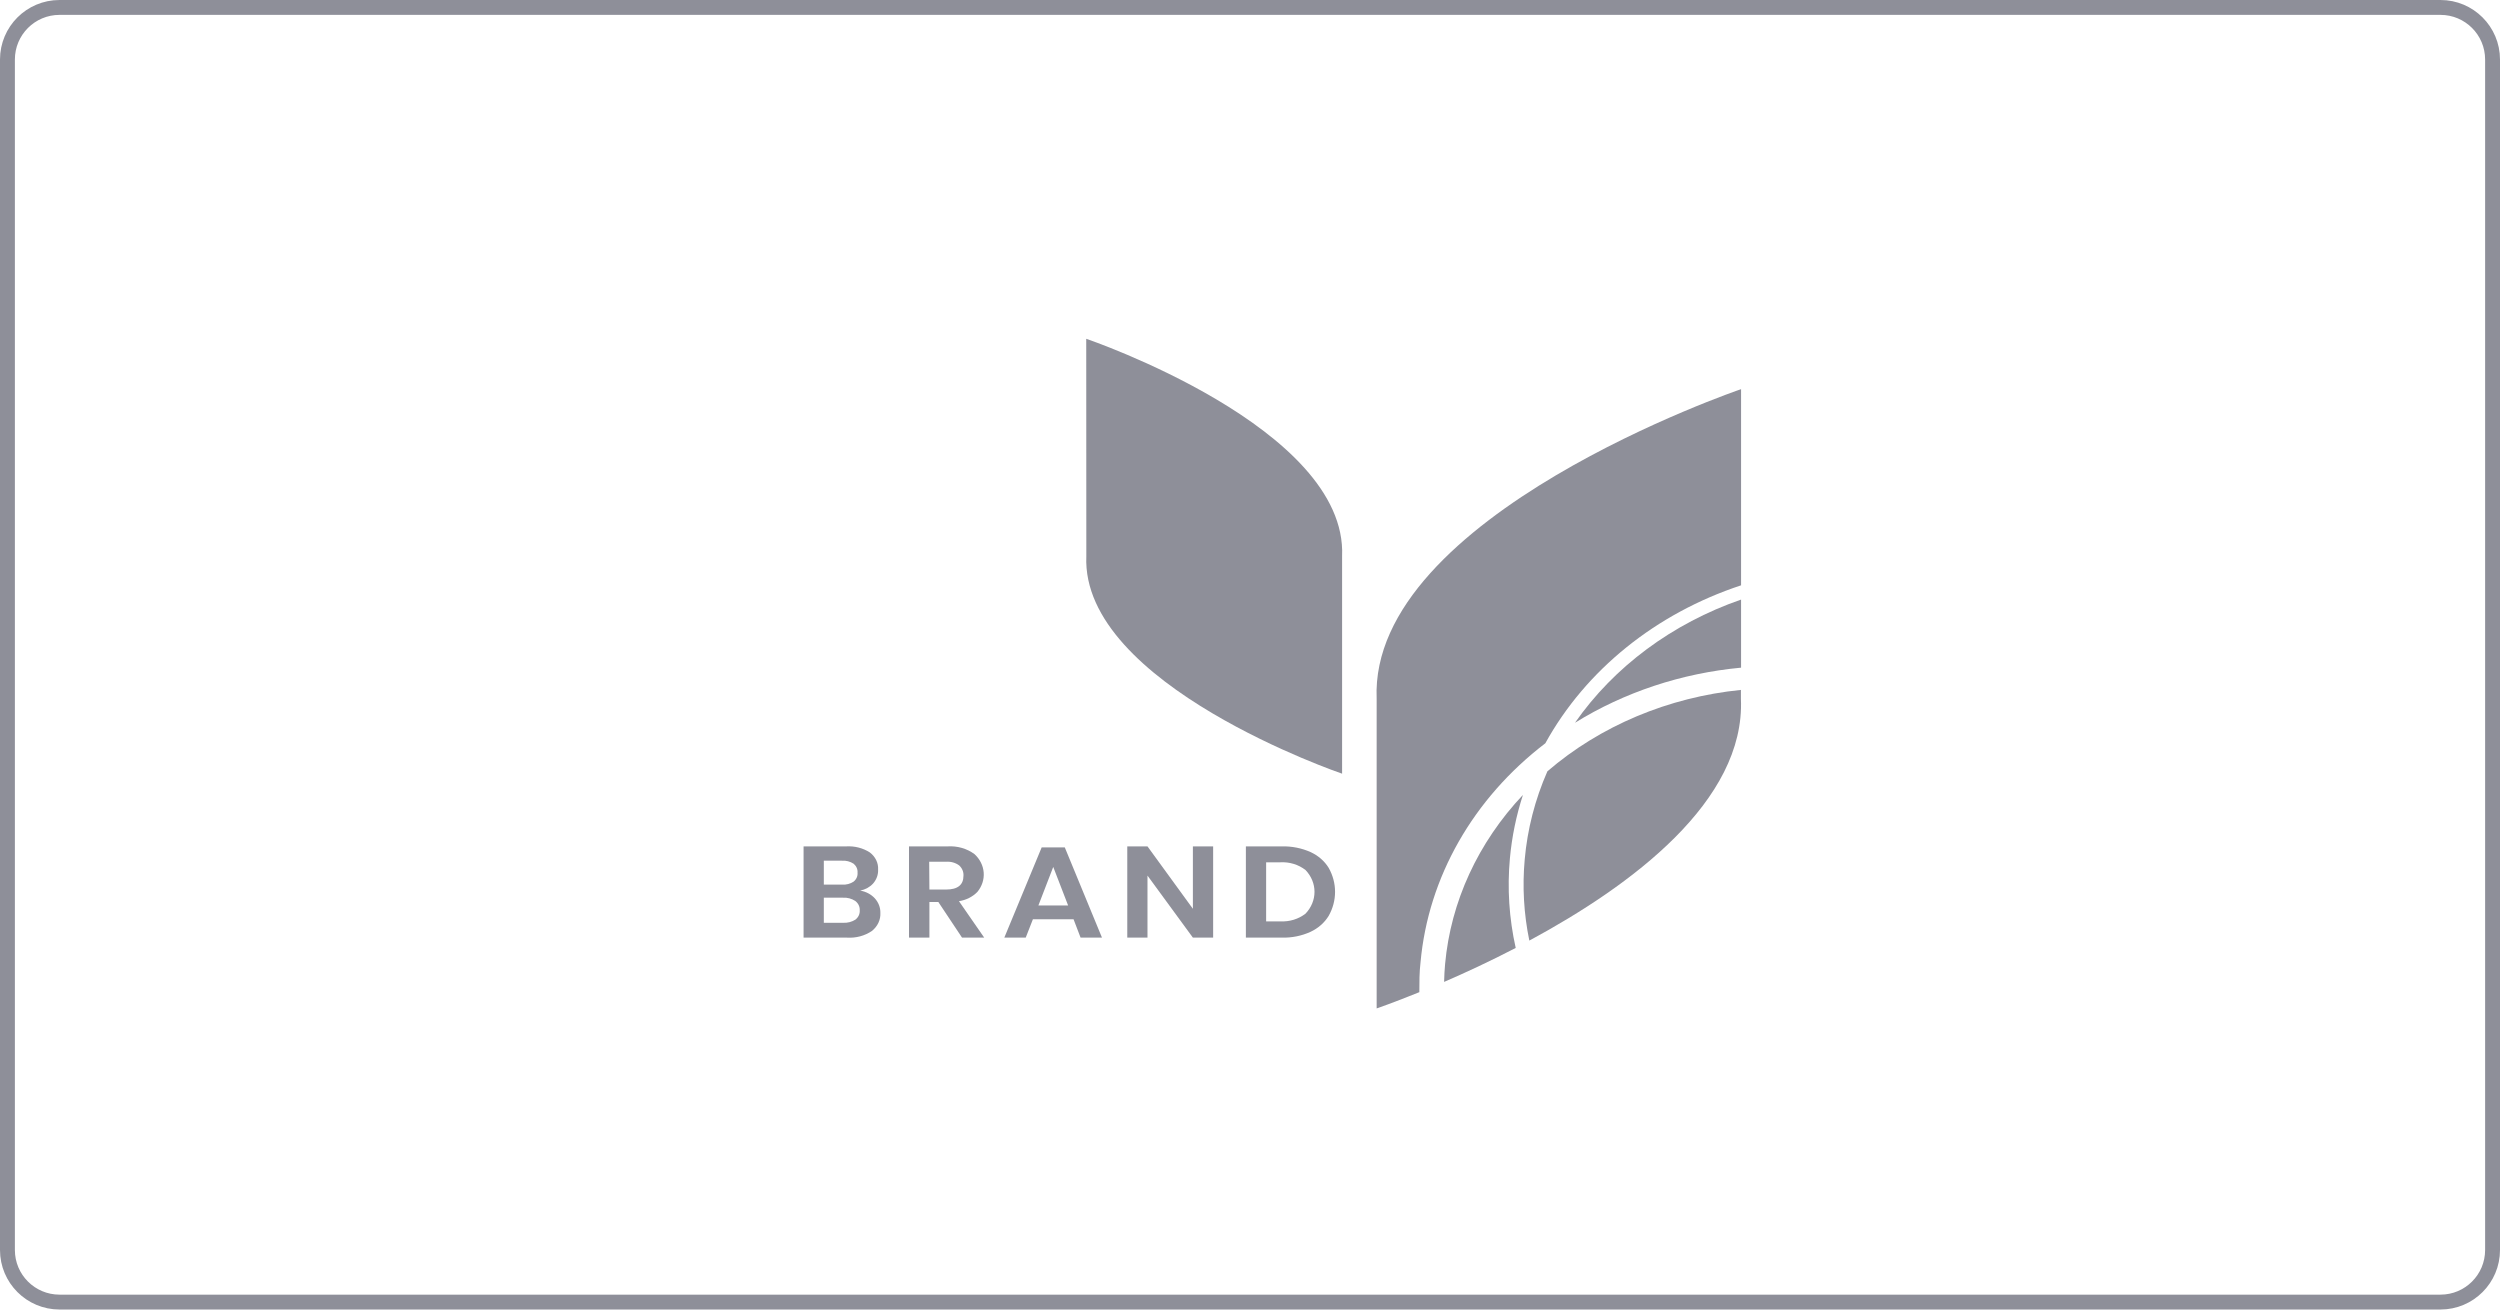
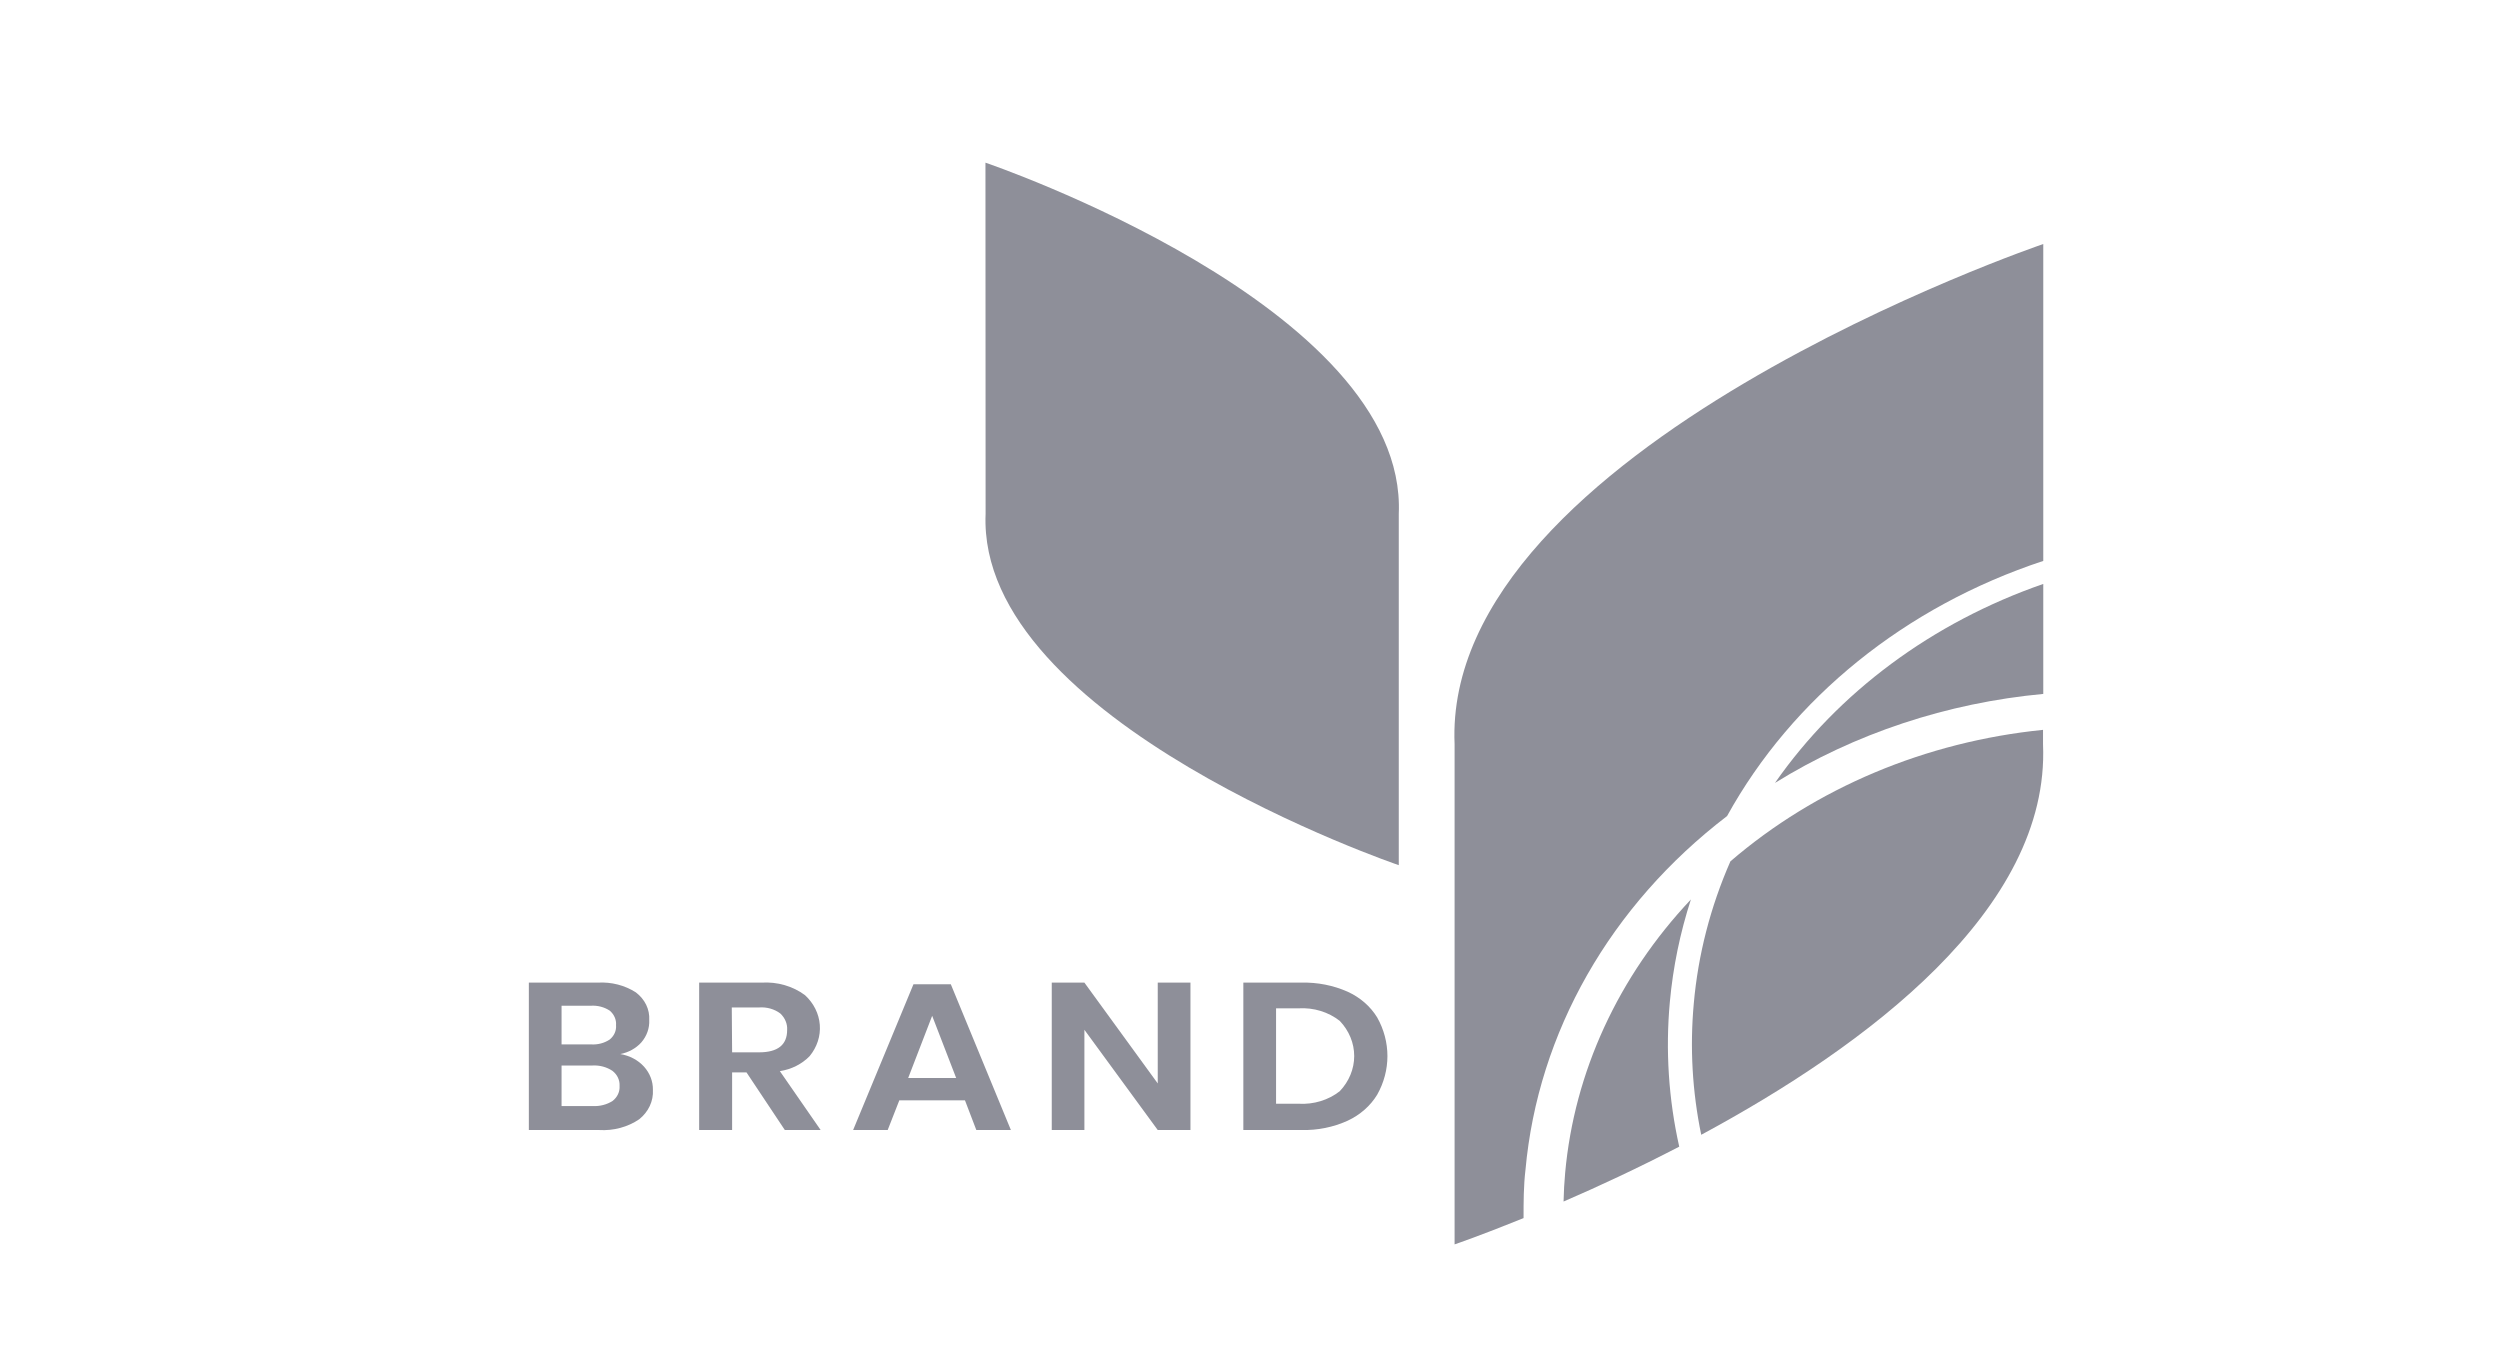
- <svg xmlns="http://www.w3.org/2000/svg" width="168" height="88" viewBox="0 0 168 88" fill="none">
-   <rect x="0.5" y="0.5" width="167" height="87" rx="3.5" stroke="#8E8F99" />
-   <path d="M58.792 60.373C59.037 60.647 59.168 60.989 59.161 61.341C59.174 61.57 59.129 61.799 59.03 62.011C58.931 62.222 58.78 62.411 58.589 62.563C58.112 62.887 57.521 63.046 56.925 63.009H54V56.877H56.865C57.431 56.843 57.992 56.987 58.453 57.284C58.638 57.424 58.784 57.6 58.88 57.799C58.977 57.998 59.021 58.215 59.008 58.432C59.025 58.77 58.907 59.103 58.675 59.369C58.453 59.613 58.146 59.782 57.804 59.849C58.192 59.913 58.542 60.098 58.792 60.373ZM55.361 59.447H56.586C56.864 59.466 57.14 59.394 57.364 59.244C57.456 59.169 57.528 59.075 57.573 58.972C57.619 58.868 57.637 58.756 57.627 58.645C57.636 58.533 57.617 58.422 57.572 58.319C57.527 58.215 57.457 58.122 57.368 58.045C57.137 57.891 56.852 57.818 56.566 57.839H55.361V59.447ZM57.484 61.799C57.582 61.722 57.66 61.626 57.71 61.518C57.76 61.41 57.782 61.293 57.774 61.176C57.781 61.058 57.758 60.939 57.707 60.83C57.656 60.721 57.577 60.624 57.477 60.547C57.238 60.387 56.943 60.308 56.645 60.325H55.361V62.012H56.662C56.955 62.027 57.245 61.952 57.484 61.799Z" fill="#8E8F99" />
-   <path d="M64.649 63.009L63.055 60.613H62.456V63.009H61.085V56.877H63.68C64.335 56.836 64.981 57.022 65.487 57.398C65.85 57.731 66.069 58.17 66.104 58.635C66.14 59.1 65.989 59.561 65.68 59.936C65.36 60.266 64.923 60.486 64.442 60.559L66.139 63.009H64.649ZM62.456 59.777H63.577C64.356 59.777 64.745 59.467 64.745 58.848C64.753 58.722 64.732 58.595 64.683 58.477C64.633 58.358 64.557 58.25 64.459 58.159C64.213 57.975 63.896 57.886 63.577 57.91H62.442L62.456 59.777Z" fill="#8E8F99" />
-   <path d="M72.143 61.775H69.411L68.928 63.009H67.49L70 56.946H71.554L74.053 63.009H72.615L72.143 61.775ZM71.777 60.846L70.778 58.258L69.78 60.846H71.777Z" fill="#8E8F99" />
-   <path d="M81.523 63.009H80.162L77.111 58.839V63.009H75.753V56.877H77.111L80.162 61.071V56.877H81.523V63.009Z" fill="#8E8F99" />
-   <path d="M89.29 61.541C89.009 62.005 88.58 62.381 88.059 62.623C87.467 62.892 86.809 63.025 86.146 63.009H83.723V56.877H86.146C86.808 56.861 87.465 56.991 88.059 57.255C88.58 57.491 89.009 57.864 89.29 58.324C89.57 58.823 89.716 59.374 89.716 59.933C89.716 60.492 89.57 61.043 89.29 61.541ZM87.733 61.395C88.121 60.987 88.335 60.468 88.335 59.931C88.335 59.394 88.121 58.875 87.733 58.468C87.263 58.099 86.651 57.911 86.029 57.947H85.084V61.916H86.029C86.651 61.951 87.263 61.764 87.733 61.395Z" fill="#8E8F99" />
-   <path d="M72.995 22.767C72.995 22.767 90.561 28.737 90.189 37.377V51.991C90.189 51.991 72.635 46.017 73.001 37.377L72.995 22.767Z" fill="#8E8F99" />
-   <path d="M105.839 48.569C109.157 46.514 112.994 45.241 117 44.867V40.292C112.384 41.894 108.469 44.797 105.839 48.569Z" fill="#8E8F99" />
-   <path d="M103.846 49.948C106.561 45.025 111.269 41.227 117 39.334V26.152C117 26.152 91.982 34.657 92.511 46.961V67.767C92.511 67.767 93.626 67.386 95.38 66.673C95.38 66.008 95.38 65.337 95.46 64.663C95.978 58.951 98.994 53.658 103.846 49.948Z" fill="#8E8F99" />
-   <path d="M101.466 57.677C101.598 56.234 101.891 54.807 102.342 53.417C99.32 56.621 97.491 60.597 97.11 64.786C97.074 65.181 97.054 65.577 97.044 65.984C98.465 65.37 100.119 64.603 101.856 63.702C101.412 61.72 101.281 59.692 101.466 57.677Z" fill="#8E8F99" />
-   <path d="M102.461 57.752C102.295 59.575 102.399 61.409 102.771 63.207C109.606 59.525 117.286 53.836 116.99 46.961V46.362C112.107 46.854 107.538 48.776 103.985 51.832C103.154 53.726 102.64 55.721 102.461 57.752Z" fill="#8E8F99" />
+ <svg xmlns="http://www.w3.org/2000/svg" width="104" height="56" viewBox="0 0 104 56" fill="none">
+   <path d="M26.792 44.373C27.037 44.647 27.168 44.989 27.161 45.341C27.174 45.57 27.129 45.799 27.03 46.011C26.931 46.222 26.78 46.411 26.589 46.563C26.112 46.887 25.521 47.046 24.925 47.009H22V40.877H24.865C25.431 40.843 25.992 40.987 26.453 41.284C26.637 41.424 26.784 41.6 26.881 41.799C26.977 41.998 27.021 42.215 27.008 42.432C27.025 42.77 26.907 43.103 26.675 43.369C26.453 43.613 26.146 43.782 25.804 43.849C26.192 43.913 26.542 44.098 26.792 44.373ZM23.361 43.447H24.586C24.864 43.466 25.14 43.394 25.364 43.244C25.456 43.169 25.528 43.075 25.573 42.972C25.619 42.868 25.637 42.756 25.627 42.645C25.636 42.533 25.617 42.422 25.572 42.319C25.527 42.215 25.457 42.122 25.368 42.045C25.137 41.891 24.852 41.818 24.566 41.839H23.361V43.447ZM25.484 45.799C25.582 45.722 25.66 45.626 25.71 45.518C25.76 45.41 25.782 45.293 25.774 45.176C25.781 45.058 25.758 44.939 25.707 44.83C25.656 44.721 25.577 44.624 25.477 44.547C25.238 44.387 24.943 44.308 24.645 44.325H23.361V46.012H24.662C24.955 46.027 25.245 45.952 25.484 45.799Z" fill="#8E8F99" />
+   <path d="M32.649 47.009L31.055 44.613H30.456V47.009H29.085V40.877H31.68C32.335 40.836 32.981 41.022 33.487 41.398C33.85 41.731 34.069 42.17 34.104 42.635C34.14 43.1 33.989 43.561 33.68 43.936C33.36 44.266 32.923 44.486 32.442 44.559L34.139 47.009H32.649ZM30.456 43.777H31.577C32.356 43.777 32.745 43.467 32.745 42.848C32.753 42.722 32.732 42.595 32.682 42.477C32.633 42.358 32.557 42.25 32.459 42.159C32.213 41.975 31.896 41.886 31.577 41.91H30.442L30.456 43.777Z" fill="#8E8F99" />
+   <path d="M40.143 45.775H37.411L36.928 47.009H35.49L38 40.946H39.554L42.053 47.009H40.615L40.143 45.775ZM39.777 44.846L38.778 42.258L37.78 44.846H39.777Z" fill="#8E8F99" />
+   <path d="M49.523 47.009H48.162L45.111 42.839V47.009H43.753V40.877H45.111L48.162 45.071V40.877H49.523V47.009Z" fill="#8E8F99" />
+   <path d="M57.29 45.541C57.009 46.004 56.58 46.381 56.059 46.623C55.467 46.892 54.809 47.025 54.146 47.009H51.723V40.877H54.146C54.808 40.861 55.465 40.991 56.059 41.254C56.58 41.491 57.009 41.864 57.29 42.324C57.571 42.823 57.717 43.374 57.717 43.933C57.717 44.492 57.571 45.043 57.29 45.541ZM55.733 45.395C56.121 44.987 56.335 44.468 56.335 43.931C56.335 43.394 56.121 42.875 55.733 42.468C55.264 42.099 54.651 41.911 54.029 41.946H53.084V45.916H54.029C54.651 45.951 55.264 45.764 55.733 45.395Z" fill="#8E8F99" />
+   <path d="M40.995 6.767C40.995 6.767 58.562 12.737 58.189 21.377V35.991C58.189 35.991 40.635 30.017 41.001 21.377L40.995 6.767Z" fill="#8E8F99" />
+   <path d="M73.839 32.569C77.156 30.514 80.994 29.241 85 28.867V24.292C80.384 25.893 76.469 28.797 73.839 32.569Z" fill="#8E8F99" />
+   <path d="M71.846 33.948C74.561 29.025 79.269 25.227 85 23.334V10.152C85 10.152 59.982 18.657 60.511 30.961V51.767C60.511 51.767 61.626 51.386 63.38 50.673C63.38 50.008 63.38 49.337 63.46 48.663C63.978 42.951 66.994 37.658 71.846 33.948Z" fill="#8E8F99" />
+   <path d="M69.466 41.677C69.598 40.234 69.891 38.807 70.342 37.417C67.321 40.621 65.491 44.597 65.111 48.786C65.074 49.181 65.054 49.577 65.044 49.984C66.465 49.37 68.119 48.603 69.856 47.701C69.412 45.72 69.281 43.691 69.466 41.677Z" fill="#8E8F99" />
+   <path d="M70.461 41.752C70.295 43.575 70.399 45.409 70.771 47.207C77.606 43.525 85.286 37.836 84.99 30.961V30.362C80.107 30.854 75.538 32.776 71.985 35.832C71.154 37.726 70.64 39.721 70.461 41.752Z" fill="#8E8F99" />
</svg>
